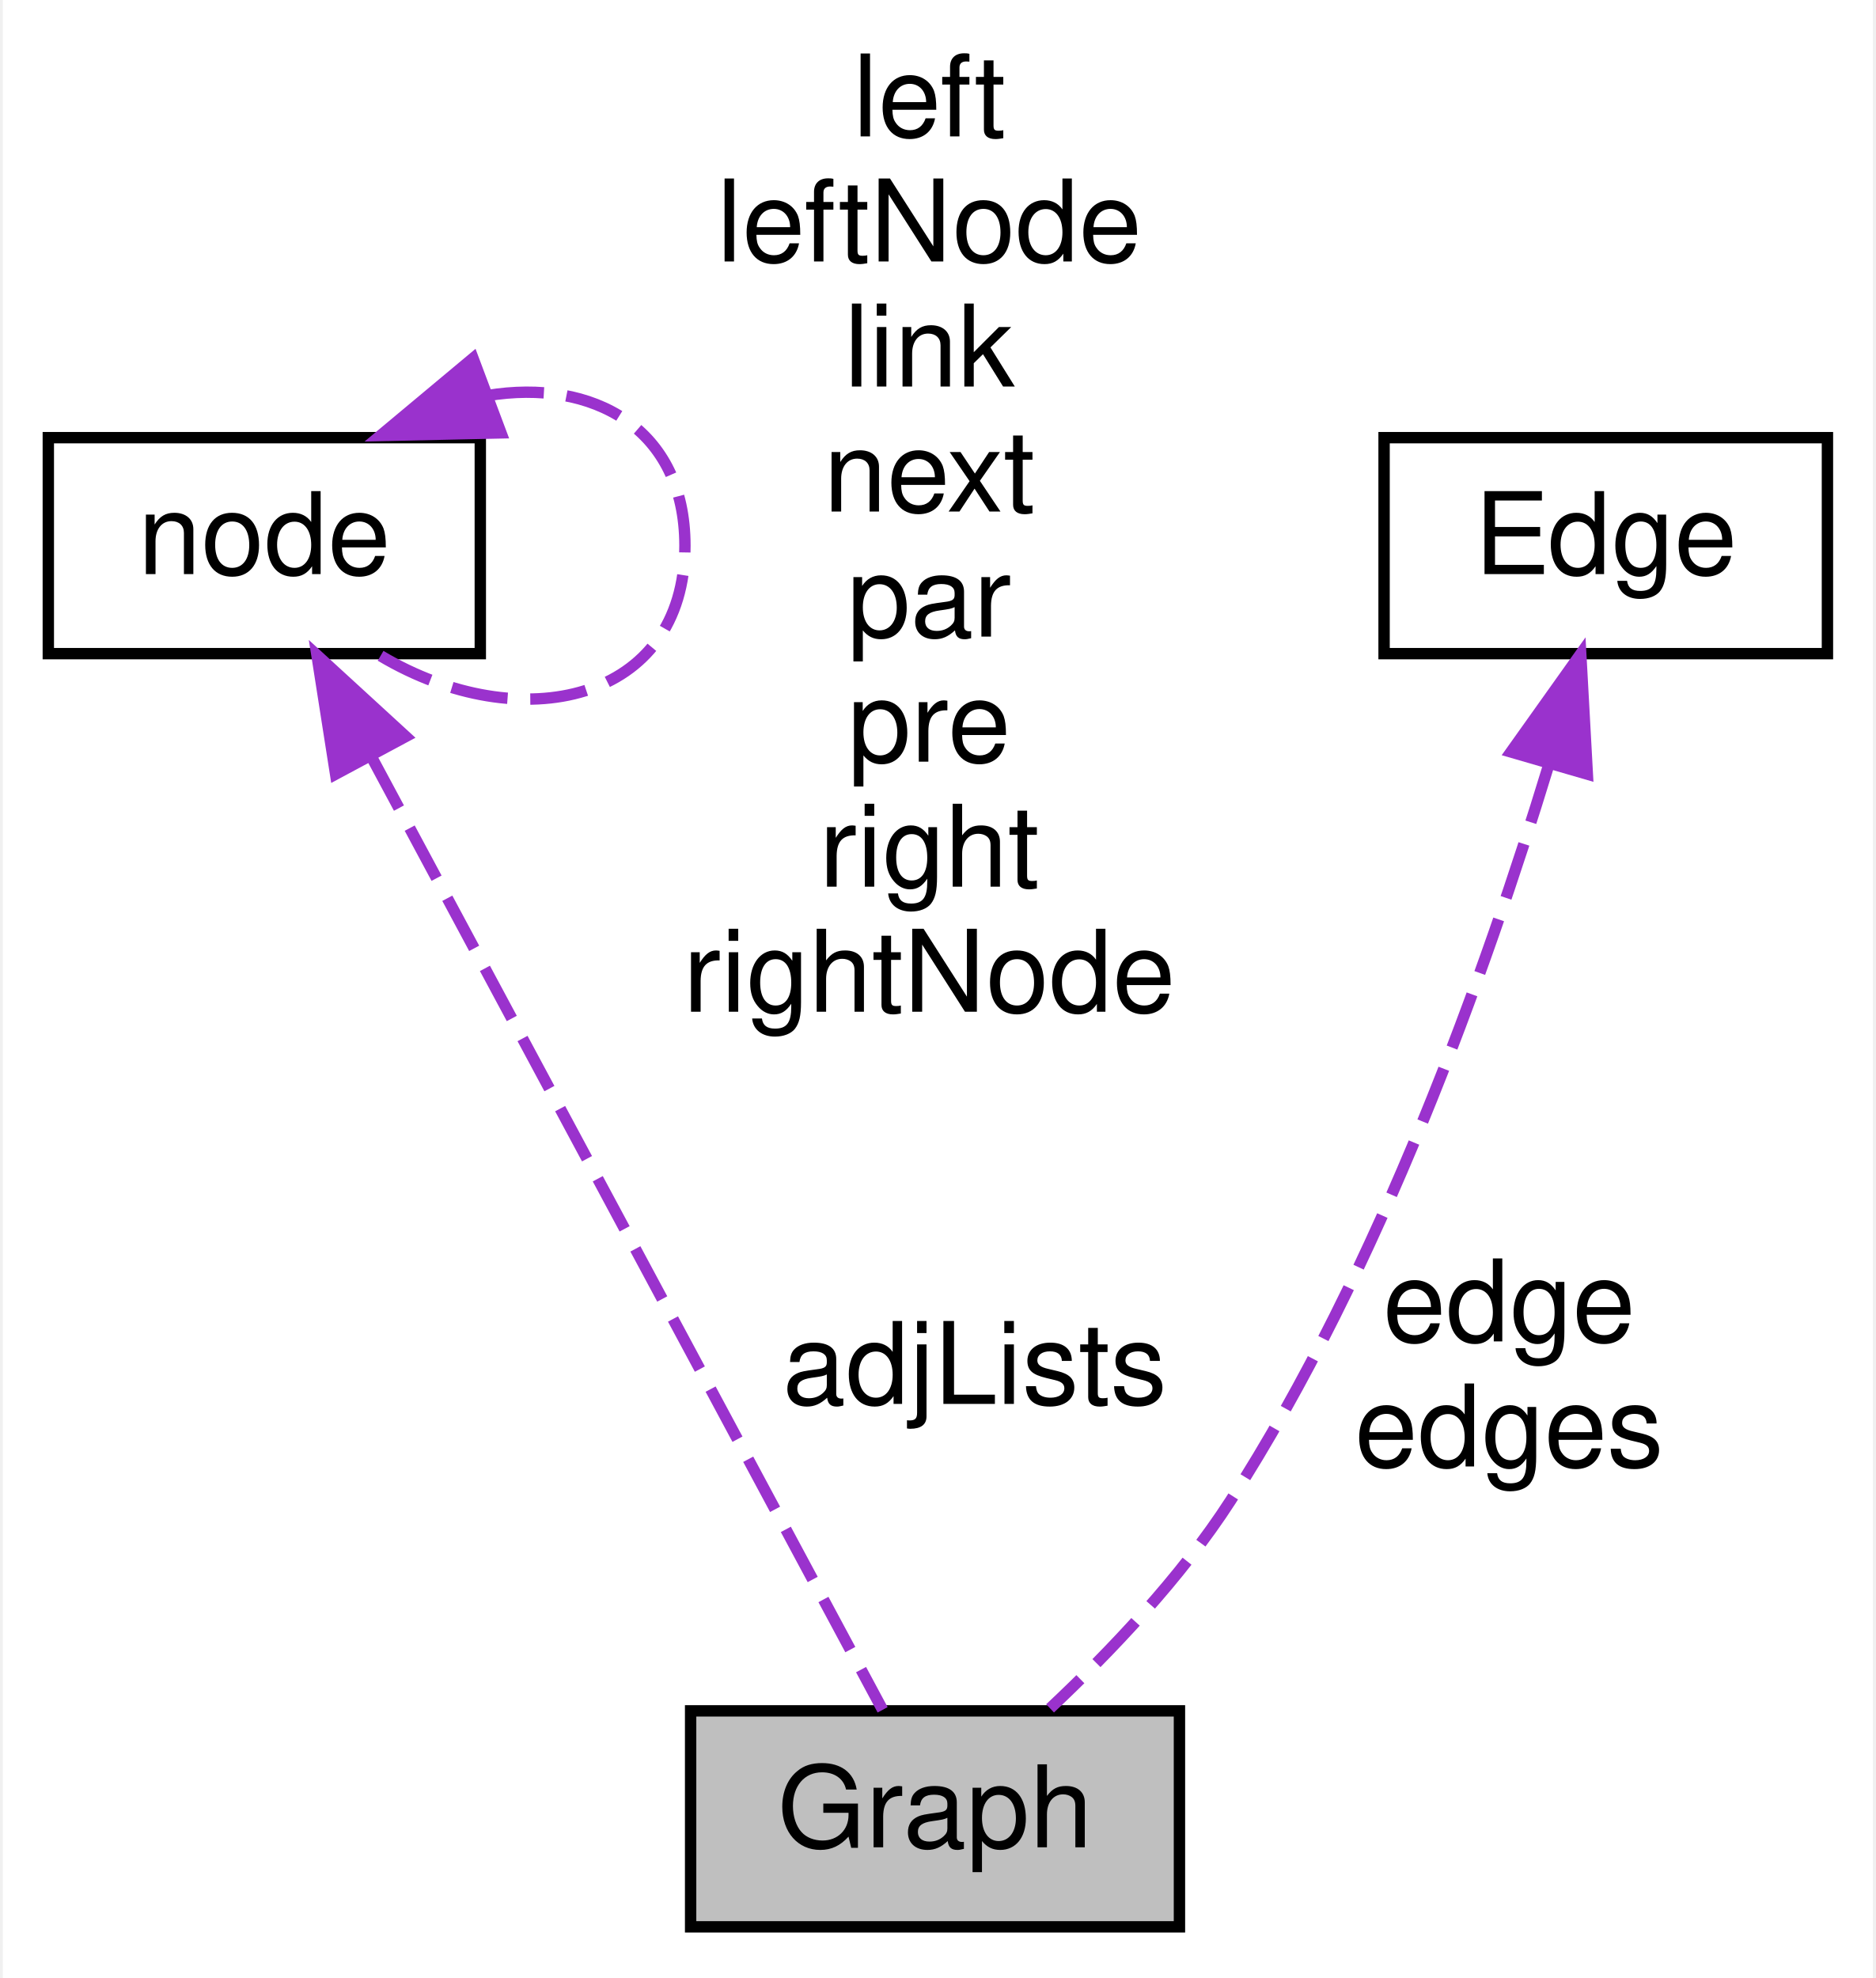
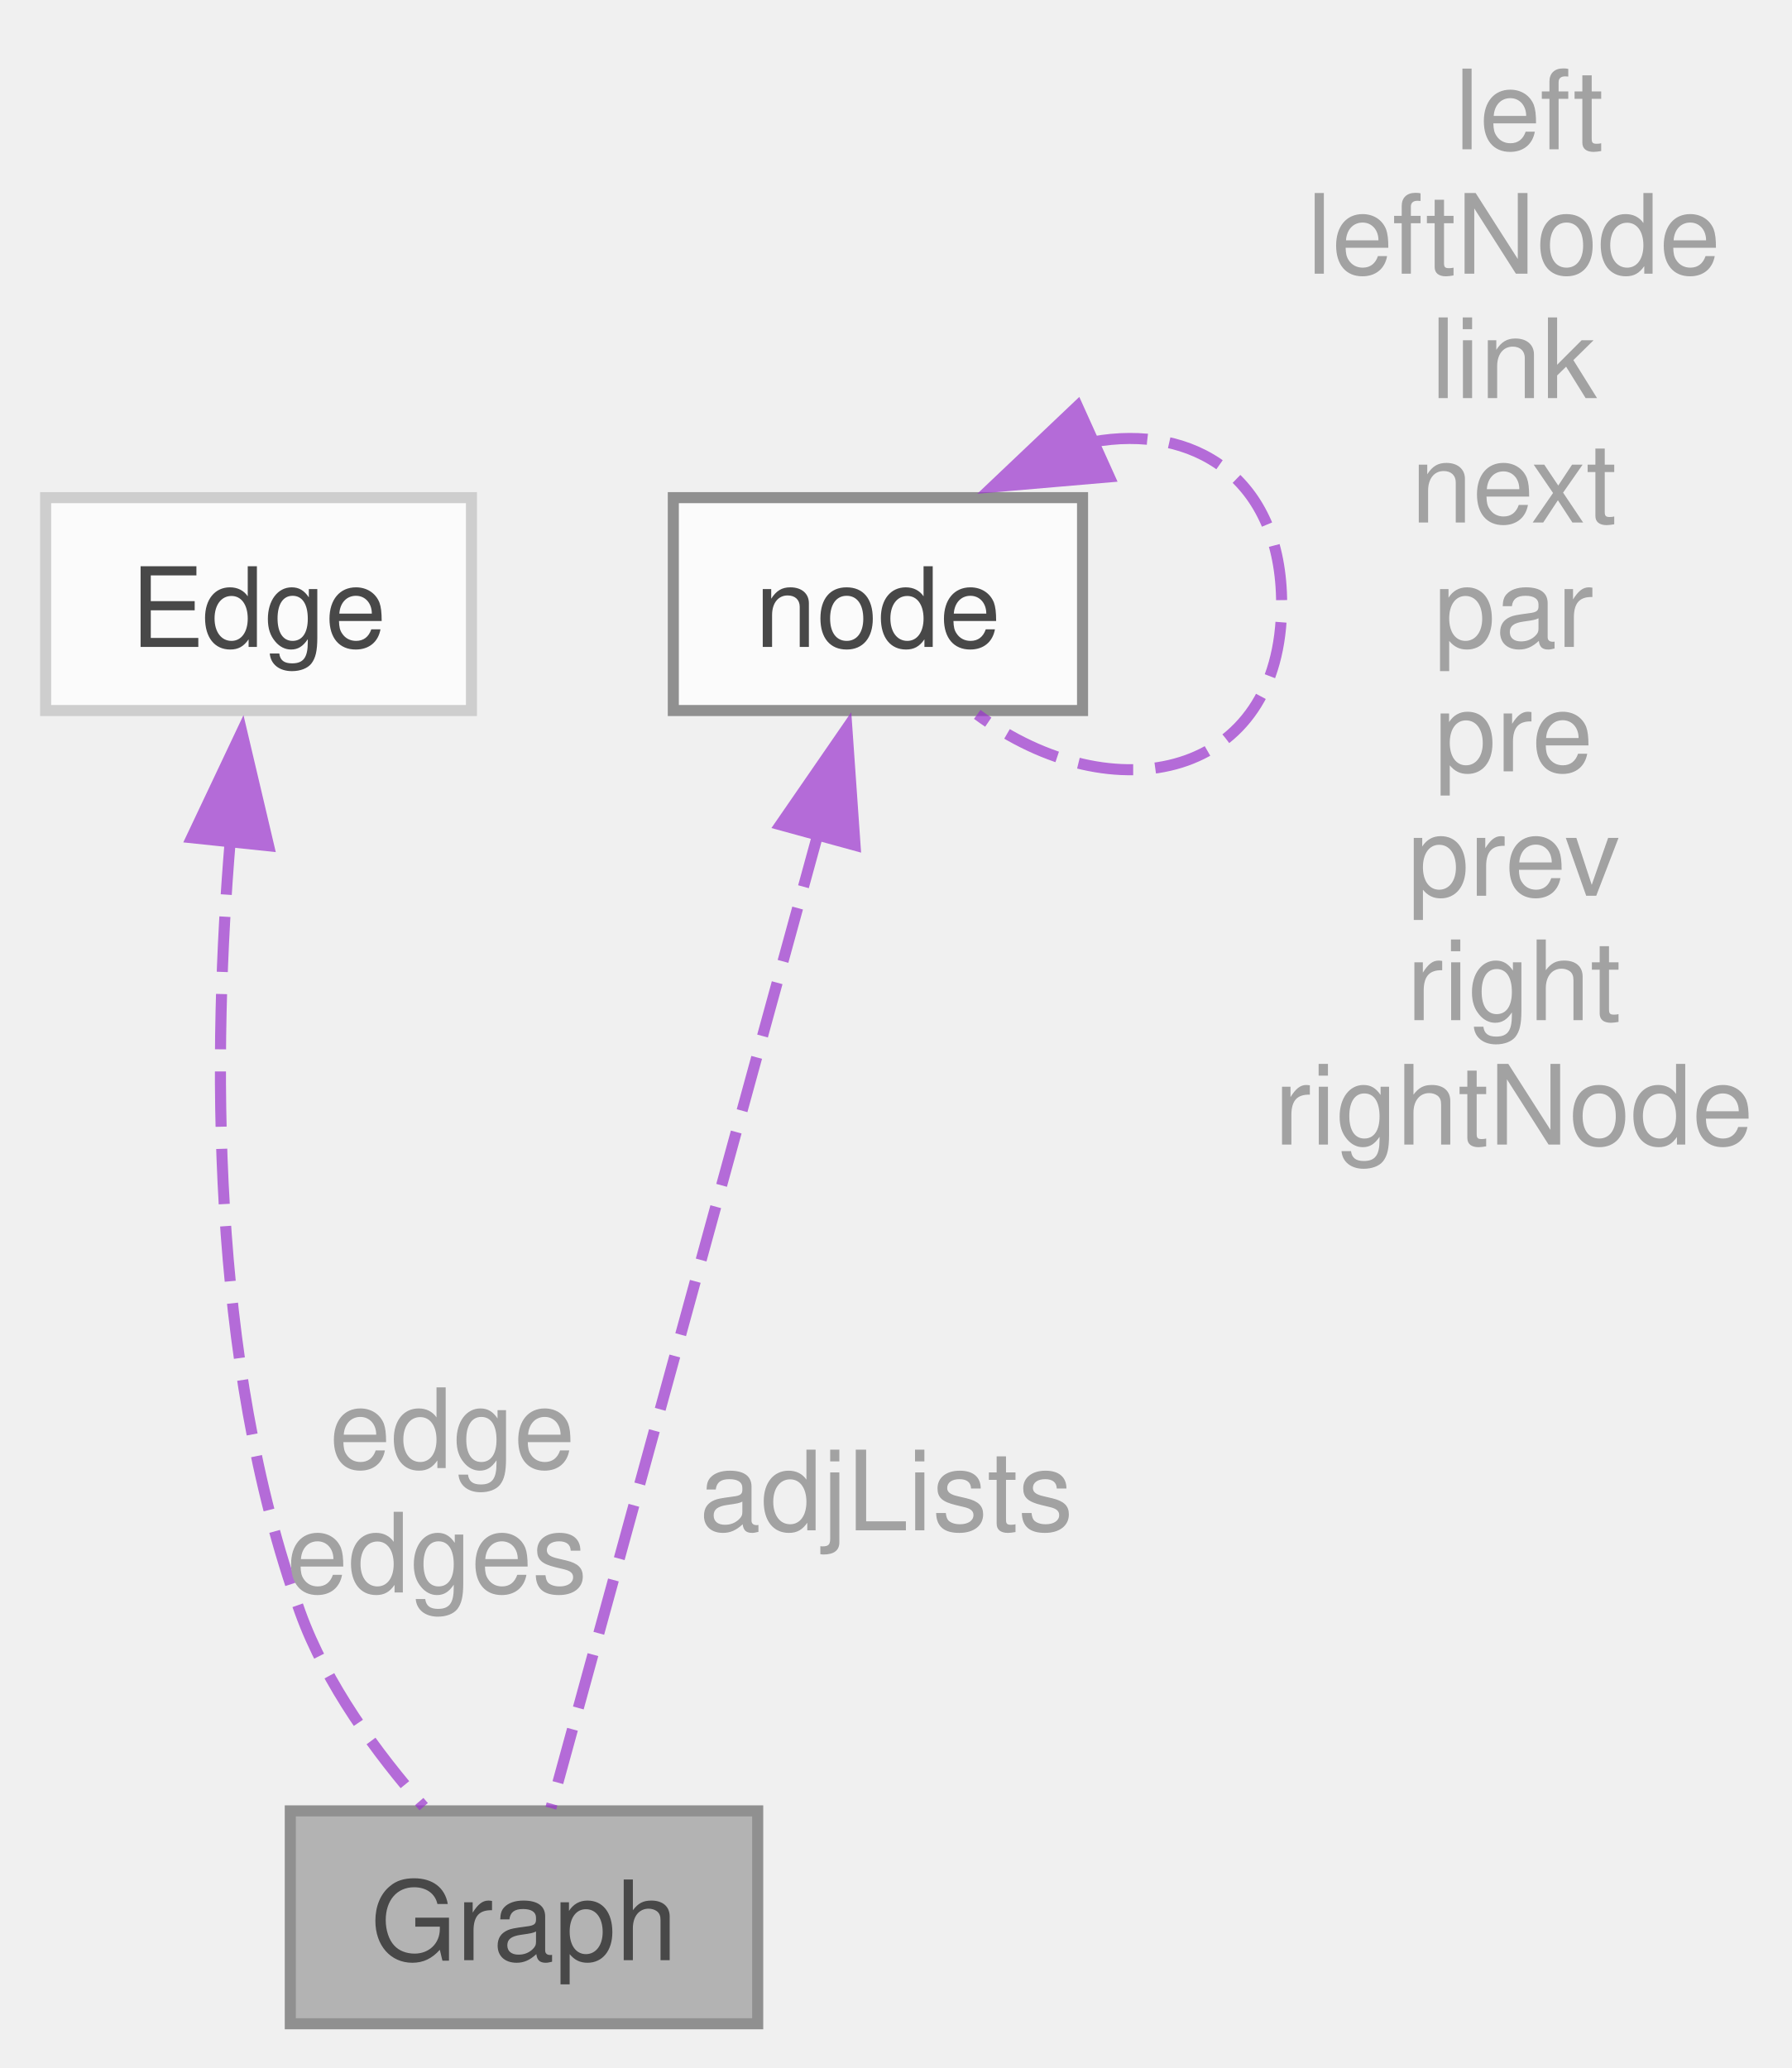
- <svg xmlns="http://www.w3.org/2000/svg" xmlns:xlink="http://www.w3.org/1999/xlink" width="165pt" height="174pt" viewBox="0.00 0.00 164.50 174.00">
-   <g id="graph0" class="graph" transform="scale(1 1) rotate(0) translate(4 170)">
-     <polygon fill="white" stroke="transparent" points="-4,4 -4,-170 160.5,-170 160.5,4 -4,4" />
-     <g id="node1" class="node">
-       <g id="a_node1">
-         <a xlink:title=" ">
-           <polygon fill="#bfbfbf" stroke="black" points="56.5,-0.5 56.5,-19.5 99.5,-19.5 99.5,-0.5 56.5,-0.5" />
-           <text text-anchor="middle" x="78" y="-7.5" font-family="Helvetica,sans-Serif" font-size="10.00">Graph</text>
-         </a>
+ <svg xmlns="http://www.w3.org/2000/svg" xmlns:xlink="http://www.w3.org/1999/xlink" width="162pt" height="187pt" viewBox="0.00 0.00 161.75 187.00">
+   <svg id="main" version="1.1" xml:space="preserve">
+     <style type="text/css">
+ .node, .edge {opacity: 0.7;}
+ .node.selected, .edge.selected {opacity: 1;}
+ .edge:hover path { stroke: red; }
+ .edge:hover polygon { stroke: red; fill: red; }
+ </style>
+     <svg id="graph" class="graph">
+       <g id="graph0" class="graph" transform="scale(1 1) rotate(0) translate(4 183)">
+         <g id="Node000001" class="node">
+           <g id="a_Node000001">
+             <a xlink:title=" ">
+               <polygon fill="#999999" stroke="#666666" points="64.38,-19.25 22.12,-19.25 22.12,0 64.38,0 64.38,-19.25" />
+               <text text-anchor="middle" x="43.25" y="-5.75" font-family="Helvetica,sans-Serif" font-size="10.00">Graph</text>
+             </a>
+           </g>
+         </g>
+         <g id="Node000002" class="node">
+           <g id="a_Node000002">
+             <a xlink:href="../../d5/db4/struct_edge.html" target="_top" xlink:title=" ">
+               <polygon fill="white" stroke="#bfbfbf" points="38.5,-138 0,-138 0,-118.75 38.5,-118.75 38.5,-138" />
+               <text text-anchor="middle" x="19.25" y="-124.5" font-family="Helvetica,sans-Serif" font-size="10.00">Edge</text>
+             </a>
+           </g>
+         </g>
+         <g id="edge1_Node000001_Node000002" class="edge">
+           <g id="a_edge1_Node000001_Node000002">
+             <a xlink:title=" ">
+               <path fill="none" stroke="#9a32cd" stroke-dasharray="5,2" d="M16.7,-107.09C15.13,-88.38 14.76,-60.11 23,-37.25 25.36,-30.69 29.96,-24.43 34.18,-19.63" />
+               <polygon fill="#9a32cd" stroke="#9a32cd" points="13.2,-107.25 17.73,-116.83 20.16,-106.52 13.2,-107.25" />
+             </a>
+           </g>
+           <text text-anchor="middle" x="35.38" y="-50.25" font-family="Helvetica,sans-Serif" font-size="10.00" fill="grey"> edge</text>
+           <text text-anchor="middle" x="35.38" y="-39" font-family="Helvetica,sans-Serif" font-size="10.00" fill="grey">edges</text>
+         </g>
+         <g id="Node000003" class="node">
+           <g id="a_Node000003">
+             <a xlink:href="../../d5/da1/structnode.html" target="_top" xlink:title="Node, the basic data structure in the tree.">
+               <polygon fill="white" stroke="#666666" points="93.75,-138 56.75,-138 56.75,-118.75 93.75,-118.75 93.75,-138" />
+               <text text-anchor="middle" x="75.25" y="-124.5" font-family="Helvetica,sans-Serif" font-size="10.00">node</text>
+             </a>
+           </g>
+         </g>
+         <g id="edge2_Node000001_Node000003" class="edge">
+           <g id="a_edge2_Node000001_Node000003">
+             <a xlink:title=" ">
+               <path fill="none" stroke="#9a32cd" stroke-dasharray="5,2" d="M69.84,-107.64C62.8,-81.96 50.8,-38.19 45.68,-19.5" />
+               <polygon fill="#9a32cd" stroke="#9a32cd" points="66.43,-108.42 72.44,-117.14 73.18,-106.57 66.43,-108.42" />
+             </a>
+           </g>
+           <text text-anchor="middle" x="74.62" y="-44.62" font-family="Helvetica,sans-Serif" font-size="10.00" fill="grey"> adjLists</text>
+         </g>
+         <g id="edge3_Node000003_Node000003" class="edge">
+           <g id="a_edge3_Node000003_Node000003">
+             <a xlink:title=" ">
+               <path fill="none" stroke="#9a32cd" stroke-dasharray="5,2" d="M94.63,-143.03C103.75,-144.71 111.75,-139.82 111.75,-128.38 111.75,-112.62 96.6,-109.29 84.23,-118.4" />
+               <polygon fill="#9a32cd" stroke="#9a32cd" points="96.17,-139.88 85.61,-138.97 93.29,-146.26 96.17,-139.88" />
+             </a>
+           </g>
+           <text text-anchor="middle" x="132.75" y="-169.5" font-family="Helvetica,sans-Serif" font-size="10.00" fill="grey"> left</text>
+           <text text-anchor="middle" x="132.75" y="-158.25" font-family="Helvetica,sans-Serif" font-size="10.00" fill="grey">leftNode</text>
+           <text text-anchor="middle" x="132.75" y="-147" font-family="Helvetica,sans-Serif" font-size="10.00" fill="grey">link</text>
+           <text text-anchor="middle" x="132.75" y="-135.75" font-family="Helvetica,sans-Serif" font-size="10.00" fill="grey">next</text>
+           <text text-anchor="middle" x="132.75" y="-124.5" font-family="Helvetica,sans-Serif" font-size="10.00" fill="grey">par</text>
+           <text text-anchor="middle" x="132.75" y="-113.25" font-family="Helvetica,sans-Serif" font-size="10.00" fill="grey">pre</text>
+           <text text-anchor="middle" x="132.75" y="-102" font-family="Helvetica,sans-Serif" font-size="10.00" fill="grey">prev</text>
+           <text text-anchor="middle" x="132.75" y="-90.75" font-family="Helvetica,sans-Serif" font-size="10.00" fill="grey">right</text>
+           <text text-anchor="middle" x="132.75" y="-79.5" font-family="Helvetica,sans-Serif" font-size="10.00" fill="grey">rightNode</text>
+         </g>
      </g>
-     </g>
-     <g id="node2" class="node">
-       <g id="a_node2">
-         <a xlink:href="../../d5/da1/structnode.html" target="_top" xlink:title="Node, the basic data structure in the tree.">
-           <polygon fill="white" stroke="black" points="0,-112.5 0,-131.5 38,-131.5 38,-112.5 0,-112.5" />
-           <text text-anchor="middle" x="19" y="-119.5" font-family="Helvetica,sans-Serif" font-size="10.00">node</text>
-         </a>
-       </g>
-     </g>
-     <g id="edge1" class="edge">
-       <path fill="none" stroke="#9a32cd" stroke-dasharray="5,2" d="M28.48,-103.32C41.33,-79.37 63.76,-37.55 73.39,-19.59" />
-       <polygon fill="#9a32cd" stroke="#9a32cd" points="25.27,-101.9 23.63,-112.37 31.44,-105.21 25.27,-101.9" />
-       <text text-anchor="middle" x="81.5" y="-46.5" font-family="Helvetica,sans-Serif" font-size="10.00"> adjLists</text>
-     </g>
-     <g id="edge2" class="edge">
-       <path fill="none" stroke="#9a32cd" stroke-dasharray="5,2" d="M38.61,-135.2C47.87,-136.74 56,-132.34 56,-122 56,-108.22 41.54,-104.99 29.23,-112.31" />
-       <polygon fill="#9a32cd" stroke="#9a32cd" points="39.82,-131.92 29.23,-131.69 37.36,-138.48 39.82,-131.92" />
-       <text text-anchor="middle" x="77.5" y="-158" font-family="Helvetica,sans-Serif" font-size="10.00"> left</text>
-       <text text-anchor="middle" x="77.5" y="-147" font-family="Helvetica,sans-Serif" font-size="10.00">leftNode</text>
-       <text text-anchor="middle" x="77.5" y="-136" font-family="Helvetica,sans-Serif" font-size="10.00">link</text>
-       <text text-anchor="middle" x="77.5" y="-125" font-family="Helvetica,sans-Serif" font-size="10.00">next</text>
-       <text text-anchor="middle" x="77.5" y="-114" font-family="Helvetica,sans-Serif" font-size="10.00">par</text>
-       <text text-anchor="middle" x="77.5" y="-103" font-family="Helvetica,sans-Serif" font-size="10.00">pre</text>
-       <text text-anchor="middle" x="77.5" y="-92" font-family="Helvetica,sans-Serif" font-size="10.00">right</text>
-       <text text-anchor="middle" x="77.5" y="-81" font-family="Helvetica,sans-Serif" font-size="10.00">rightNode</text>
-     </g>
-     <g id="node3" class="node">
-       <g id="a_node3">
-         <a xlink:href="../../d5/db4/struct_edge.html" target="_top" xlink:title=" ">
-           <polygon fill="white" stroke="black" points="117.5,-112.5 117.5,-131.5 156.5,-131.5 156.5,-112.5 117.5,-112.5" />
-           <text text-anchor="middle" x="137" y="-119.5" font-family="Helvetica,sans-Serif" font-size="10.00">Edge</text>
-         </a>
-       </g>
-     </g>
-     <g id="edge3" class="edge">
-       <path fill="none" stroke="#9a32cd" stroke-dasharray="5,2" d="M131.9,-102.44C126.57,-84.94 117.16,-58.42 104,-38 99.63,-31.22 93.39,-24.67 88.12,-19.72" />
-       <polygon fill="#9a32cd" stroke="#9a32cd" points="128.66,-103.85 134.8,-112.48 135.38,-101.9 128.66,-103.85" />
-       <text text-anchor="middle" x="128.5" y="-52" font-family="Helvetica,sans-Serif" font-size="10.00"> edge</text>
-       <text text-anchor="middle" x="128.5" y="-41" font-family="Helvetica,sans-Serif" font-size="10.00">edges</text>
-     </g>
-   </g>
+     </svg>
+   </svg>
+   <style type="text/css">
+ 
+ [data-mouse-over-selected='false'] { opacity: 0.7; }
+ [data-mouse-over-selected='true']  { opacity: 1.0; }
+ 
+ </style>
</svg>
